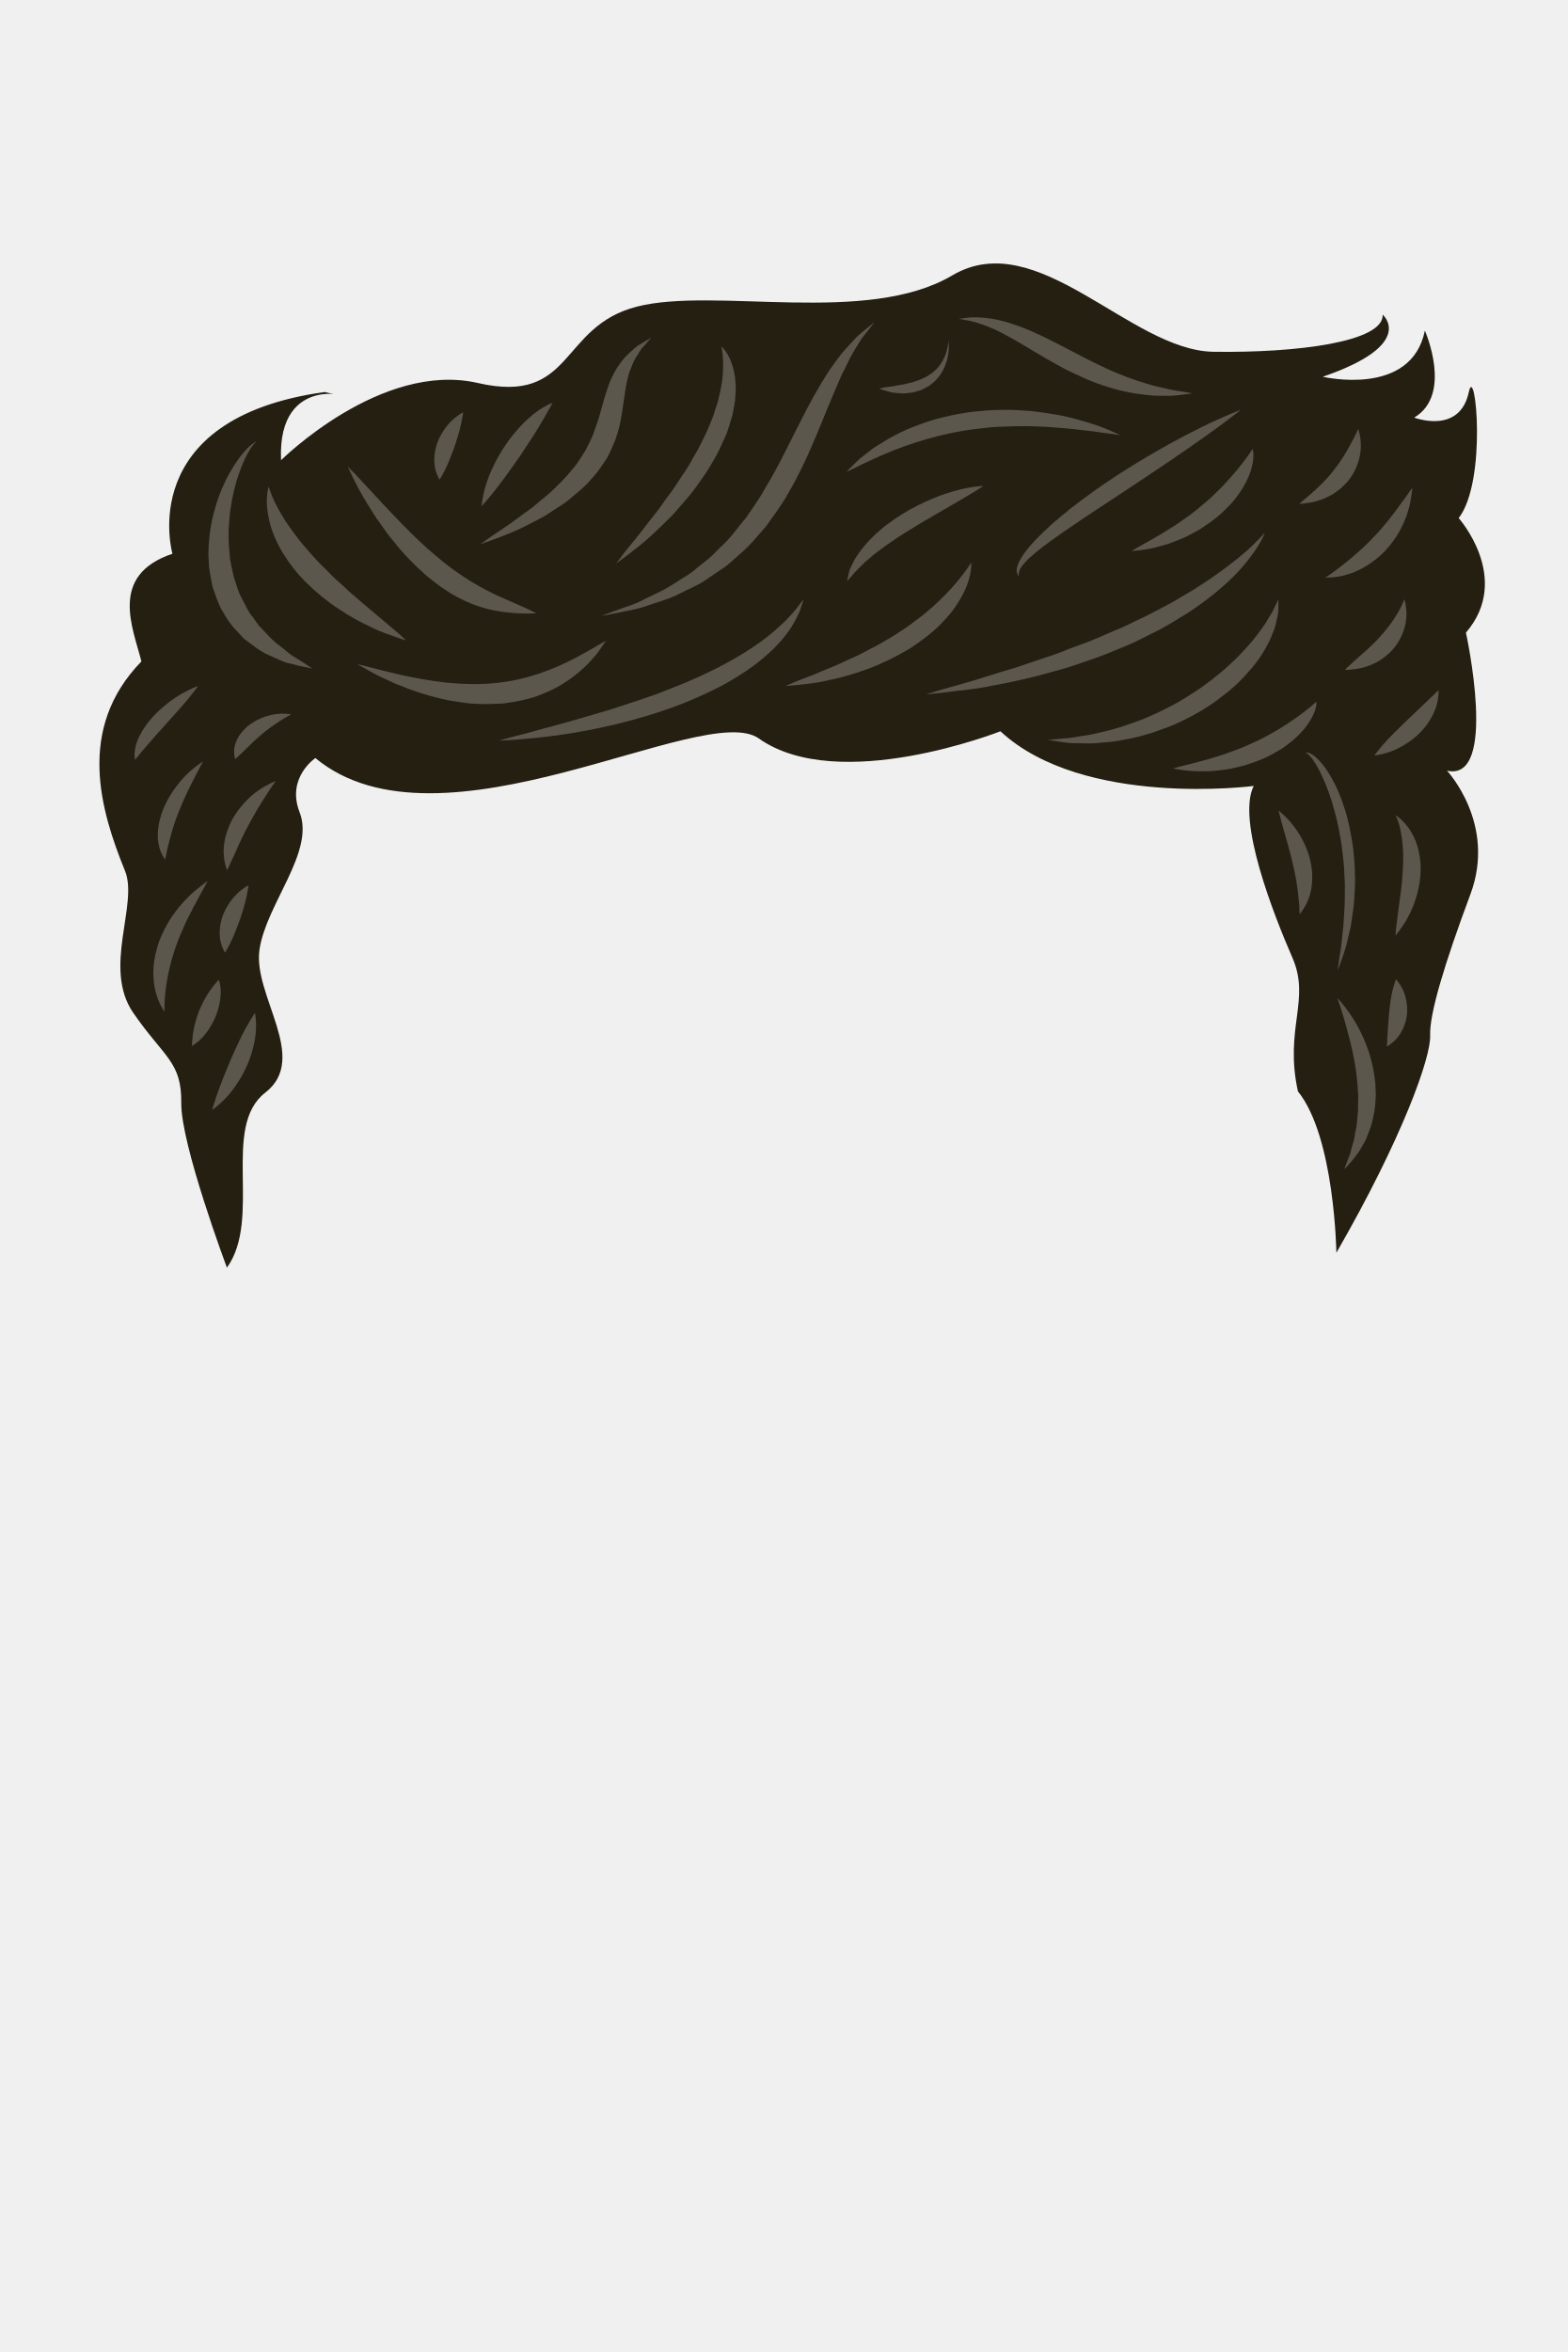
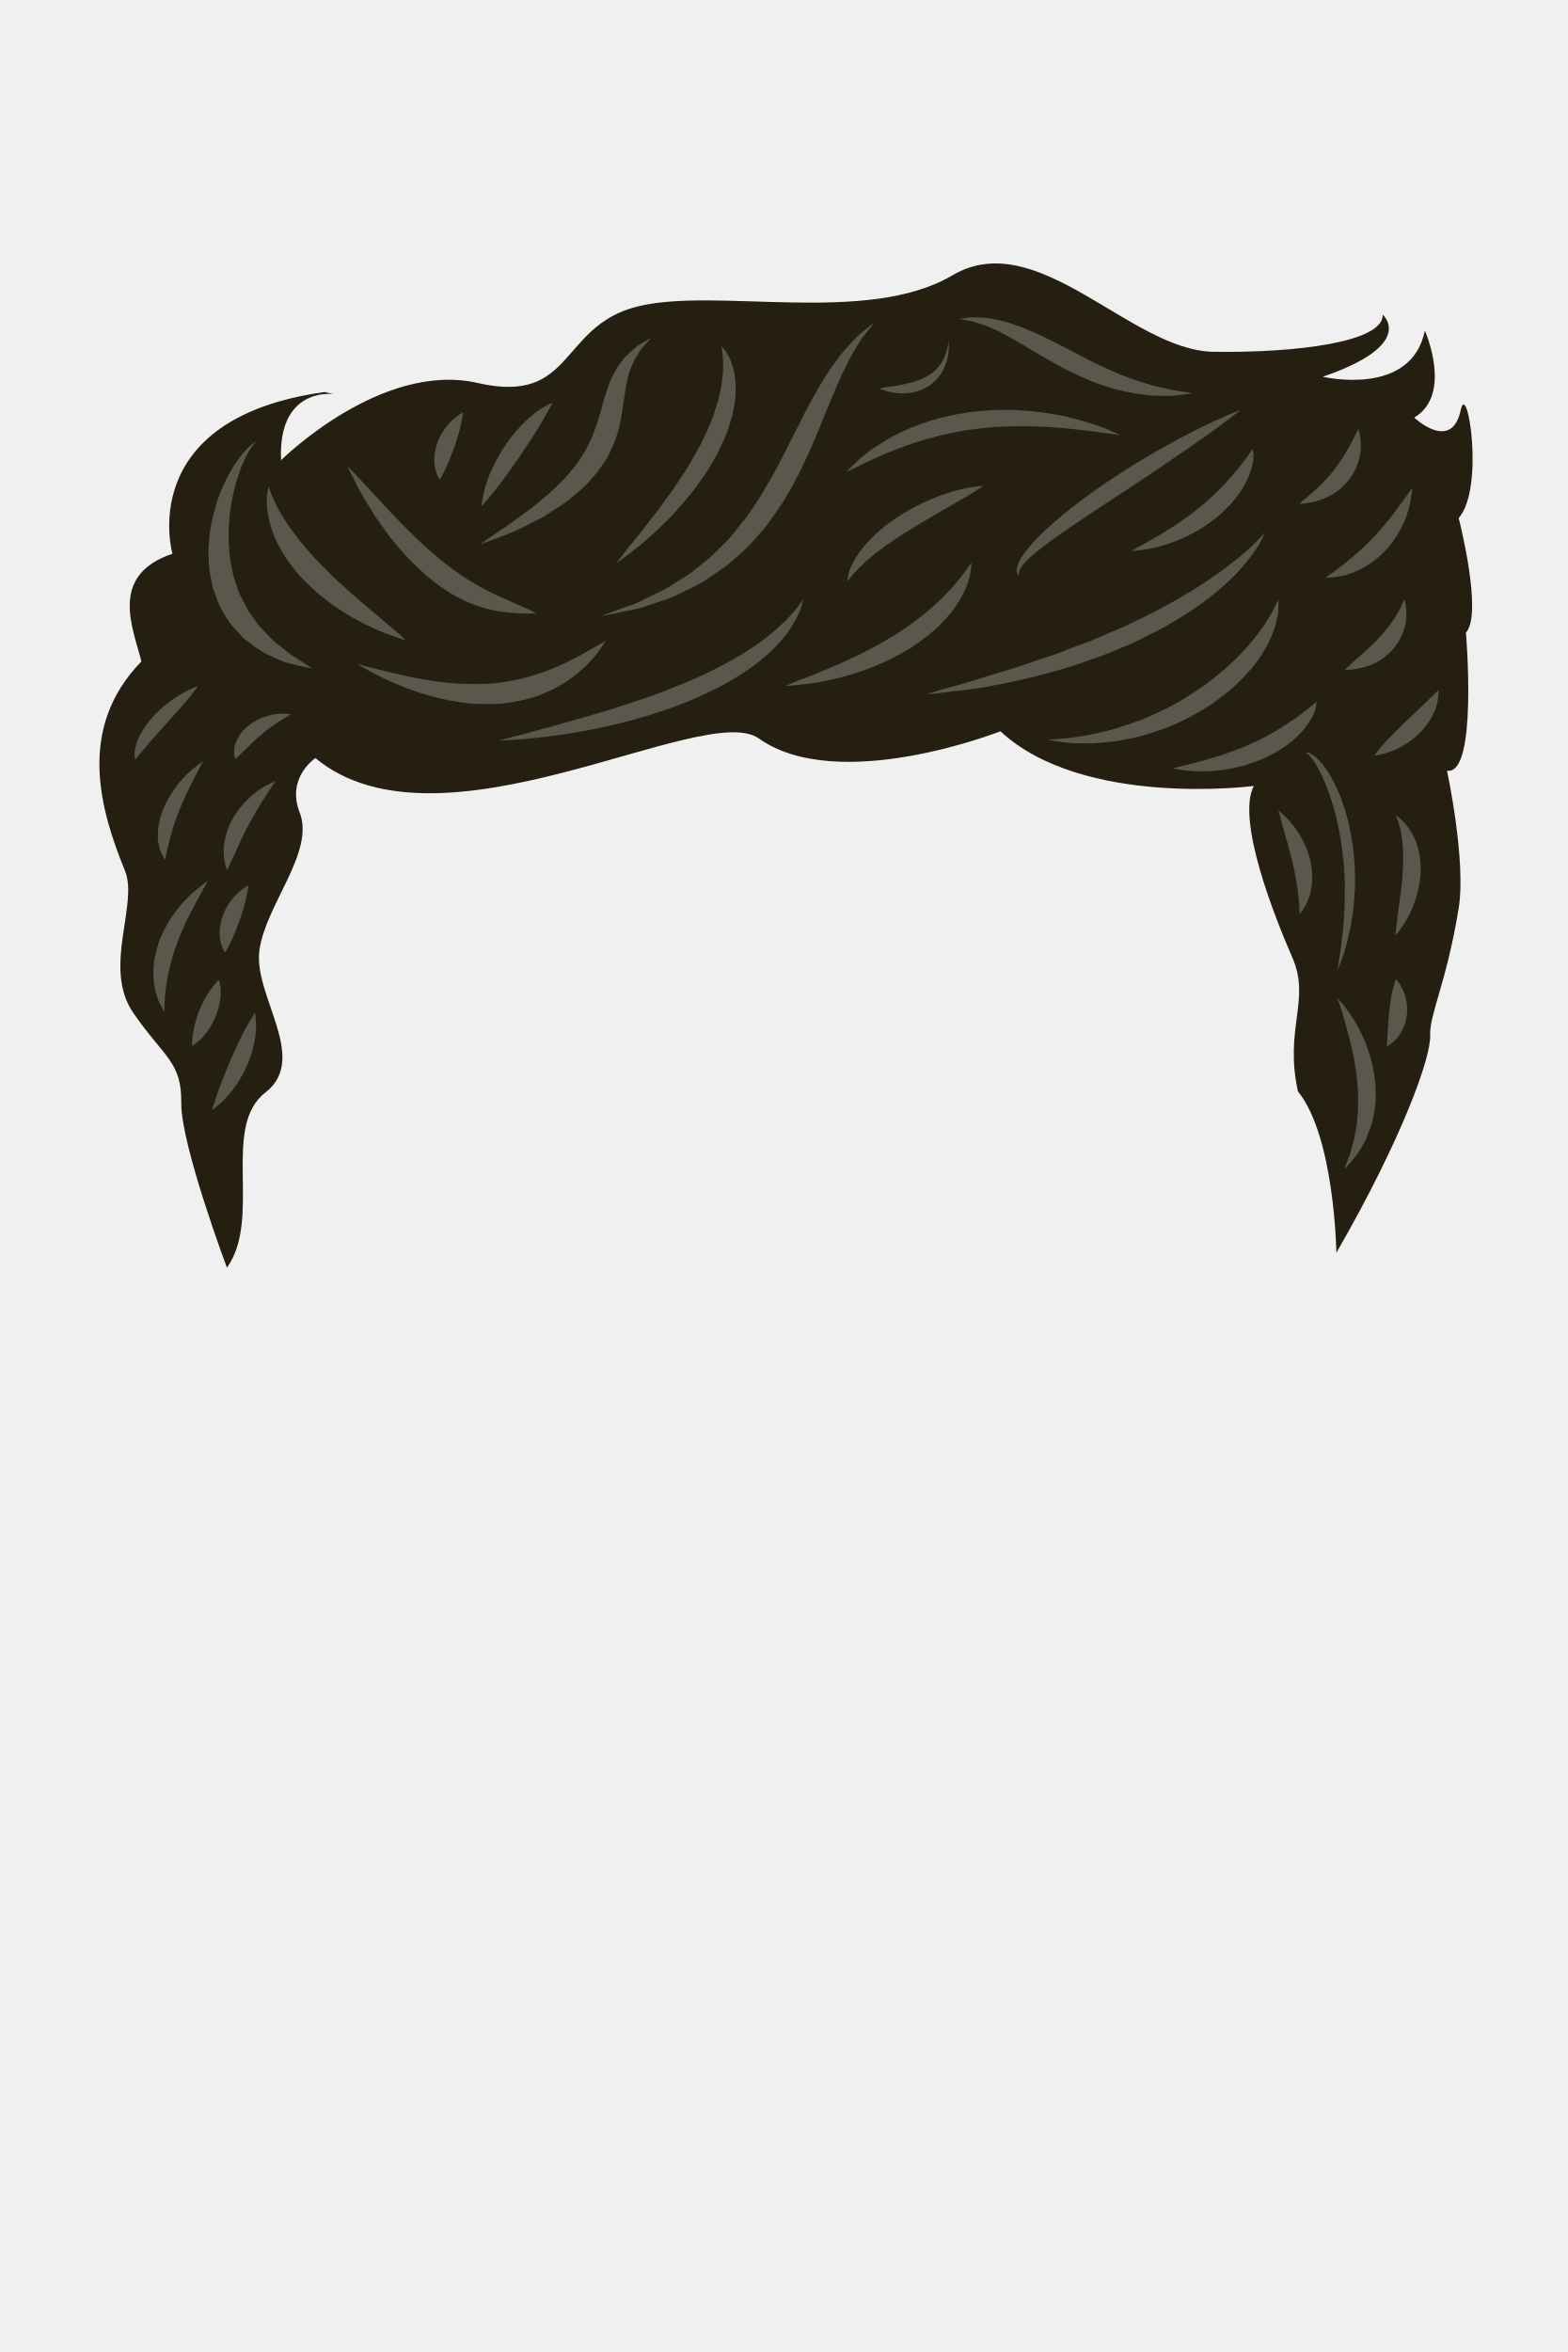
<svg xmlns="http://www.w3.org/2000/svg" id="Layer_1" version="1.1" viewBox="0 0 400 600">
  <defs>
    <style>
      .st0 {
        fill: #fff;
      }

      .st1 {
        opacity: .25;
      }

      .st2 {
        fill: #251f12;
      }
    </style>
  </defs>
  <g id="hair_2">
-     <path id="hair" class="st2" d="M340.97,319.6c16.99-29.49,24.17-50,23.94-55.43-.22-5.42,3.58-18.1,10.28-36.07,6.7-17.98-5.98-31.49-5.98-31.49,13.21,2.96,4.83-35.22,4.83-35.22,11.87-13.83-1.85-29.22-1.85-29.22,7.35-9.54,4.24-39.96,2.59-32.17-2.33,11-13.94,6.53-13.94,6.53,9.94-5.9,2.72-22.18,2.72-22.18-3.49,17.11-26.05,11.76-26.05,11.76,24.1-8.28,15.29-15.84,15.29-15.84.29,6.97-21.91,9.78-43.17,9.47-21.26-.31-44.88-32.36-66.67-19.48-21.78,12.88-60.44,2.87-80.42,7.95-19.98,5.09-15.97,25.15-40.64,19.49-24.67-5.66-50.19,19.7-50.19,19.7-1.04-23.36,21.05-14.81,11.15-17.4-48.78,6.78-38.86,41.26-38.86,41.26-16.4,5.52-9.99,19.09-7.92,27.47-16.7,17.18-10.44,38.05-4.18,53.44,3.47,8.53-5.8,24.77,2.11,36.22,7.91,11.46,12.37,12.43,12.24,23s11.65,42,11.65,42c9.05-12.6-1.54-35.89,9.79-44.66,11.33-8.77-3.14-24.74-1.49-36.4,1.65-11.66,14.21-24.97,10.25-35.11-3.46-8.84,4.02-13.84,4.02-13.84,31.89,26.44,99.12-14.91,113.14-5,20.41,14.43,61.65-1.83,61.65-1.83,21.16,19.63,64.63,13.95,64.63,13.95-4.43,8.76,5.19,33.08,9.88,43.83,4.69,10.75-2.12,18.01,1.4,34.08,9.4,11.59,9.81,41.18,9.81,41.18Z" />
+     <path id="hair" class="st2" d="M340.97,319.6c16.99-29.49,24.17-50,23.94-55.43-.22-5.42,4.22-13.58,7.28-32.52,1.95-12.1-2.98-35.04-2.98-35.04,7.93,1.3,4.83-35.22,4.83-35.22,4.43-4.88-1.85-29.22-1.85-29.22,6.68-7.68,2.19-35.41.54-27.62-2.33,11-11.89,1.98-11.89,1.98,9.94-5.9,2.72-22.18,2.72-22.18-3.49,17.11-26.05,11.76-26.05,11.76,24.1-8.28,15.29-15.84,15.29-15.84.29,6.97-21.91,9.78-43.17,9.47-21.26-.31-44.88-32.36-66.67-19.48-21.78,12.88-60.44,2.87-80.42,7.95-19.98,5.09-15.97,25.15-40.64,19.49-24.67-5.66-50.19,19.7-50.19,19.7-1.04-23.36,21.05-14.81,11.15-17.4-48.78,6.78-38.86,41.26-38.86,41.26-16.4,5.52-9.99,19.09-7.92,27.47-16.7,17.18-10.44,38.05-4.18,53.44,3.47,8.53-5.8,24.77,2.11,36.22,7.91,11.46,12.37,12.43,12.24,23s11.65,42,11.65,42c9.05-12.6-1.54-35.89,9.79-44.66,11.33-8.77-3.14-24.74-1.49-36.4,1.65-11.66,14.21-24.97,10.25-35.11-3.46-8.84,4.02-13.84,4.02-13.84,31.89,26.44,99.12-14.91,113.14-5,20.41,14.43,61.65-1.83,61.65-1.83,21.16,19.63,64.63,13.95,64.63,13.95-4.43,8.76,5.19,33.08,9.88,43.83,4.69,10.75-2.12,18.01,1.4,34.08,9.4,11.59,9.81,41.18,9.81,41.18Z" />
    <g id="details" class="st1">
      <path class="st0" d="M223.11,82.21s-.96,1.31-2.77,3.53c-.92,1.11-1.64,2.57-2.65,4.15-.98,1.59-1.74,3.55-2.85,5.55-1.84,4.16-3.85,9.01-6,14.31-2.18,5.27-4.67,10.92-7.93,16.44-1.53,2.77-3.6,5.41-5.44,8.06-2.22,2.52-4.23,5.07-6.85,7.23-1.28,1.09-2.38,2.24-3.74,3.21-1.39.94-2.75,1.86-4.08,2.75-2.5,1.89-5.66,3.03-8.15,4.37-2.61,1.24-5.38,1.94-7.63,2.74-2.23.85-4.45,1.12-6.15,1.53-3.47.71-5.43,1.05-5.43,1.05,0,0,1.82-.72,4.99-1.85,1.56-.6,3.59-1.1,5.55-2.19,1.97-1.05,4.38-2,6.66-3.36,1.11-.7,2.27-1.44,3.47-2.2,1.24-.72,2.45-1.51,3.52-2.47,1.12-.9,2.28-1.83,3.46-2.78,1.11-.99,2.12-2.08,3.21-3.14,2.32-2.05,3.9-4.61,5.99-6.95,1.68-2.54,3.57-5.04,4.99-7.74,3.24-5.24,5.79-10.77,8.45-15.92,2.56-5.17,5.24-10.01,7.86-14.04,1.45-1.99,2.66-3.82,4.09-5.36,1.45-1.52,2.54-2.91,3.69-3.88,2.33-1.95,3.73-3.03,3.73-3.03Z" />
      <path class="st0" d="M166.19,86.11s-.75.85-2.05,2.35c-.78.7-1.14,1.73-1.89,2.74-.66,1.03-1.11,2.35-1.65,3.69-.42,1.4-.78,2.92-1.04,4.58-.25,1.69-.5,3.47-.77,5.32-.32,1.86-.6,3.87-1.28,5.85-.57,2.01-1.53,4.01-2.5,6.01-1.29,1.9-2.48,3.85-4.14,5.55-1.42,1.82-3.38,3.29-5.12,4.78-1.67,1.54-3.8,2.65-5.56,3.87-1.74,1.25-3.76,2.08-5.45,2.99-3.38,1.84-6.59,2.92-8.74,3.76-2.19.78-3.44,1.23-3.44,1.23,0,0,1-.71,2.74-1.95,1.73-1.23,4.39-2.82,7.18-4.98,1.38-1.09,3.09-2.11,4.53-3.42,1.44-1.3,3.21-2.52,4.61-4,1.48-1.44,2.99-2.92,4.23-4.54,1.45-1.54,2.4-3.29,3.5-4.97.9-1.75,1.84-3.5,2.42-5.33.65-1.81,1.24-3.63,1.71-5.46.47-1.81,1.01-3.62,1.61-5.32.55-1.72,1.36-3.33,2.2-4.78.94-1.43,1.85-2.71,2.96-3.73,1.15-1,2-1.95,2.99-2.46,1.89-1.13,2.96-1.77,2.96-1.77Z" />
      <path class="st0" d="M88.68,118.97s.73.74,2,2.02c1.23,1.32,2.98,3.22,5.09,5.49,2.06,2.26,4.51,4.84,7.12,7.52,2.63,2.67,5.45,5.41,8.39,7.84,5.81,5.04,12.09,8.61,17.11,10.76,2.53,1.11,4.64,2.04,6.12,2.69,1.48.73,2.33,1.15,2.33,1.15,0,0-3.56.34-8.94-.4-2.69-.39-5.84-1.19-9.12-2.68-1.61-.82-3.32-1.59-4.93-2.74-1.65-1.04-3.24-2.31-4.83-3.57-3.09-2.72-6.05-5.71-8.55-8.9-1.32-1.49-2.42-3.18-3.52-4.7-1.11-1.49-2.06-3.06-2.94-4.49-1.8-2.82-3.07-5.35-3.96-7.14-.87-1.82-1.37-2.85-1.37-2.85Z" />
      <path class="st0" d="M41.98,258.11s-1.54-2.01-2.35-5.4c-.37-1.68-.62-3.69-.44-5.82.07-2.15.67-4.4,1.36-6.63.87-2.2,1.92-4.34,3.2-6.27,1.33-1.9,2.69-3.62,4.11-4.97,1.27-1.42,2.74-2.4,3.6-3.15.92-.73,1.49-1.11,1.49-1.11,0,0-.24.55-.74,1.46-.52.9-1.25,2.17-2.03,3.71-.86,1.51-1.72,3.3-2.69,5.18-.85,1.91-1.77,3.93-2.49,5.99-1.48,4.1-2.38,8.3-2.74,11.53-.41,3.23-.27,5.48-.27,5.48Z" />
      <path class="st0" d="M51.77,194.29s-.93,1.67-2.11,4.04c-1.22,2.36-2.75,5.4-3.92,8.42-1.25,3.02-2.12,6.05-2.68,8.42-.29,1.19-.57,2.22-.67,2.92-.15.72-.3,1.17-.3,1.17,0,0-.24-.31-.55-.91-.28-.61-.8-1.47-.99-2.65-.31-1.15-.36-2.6-.2-4.18.14-1.59.61-3.32,1.28-5.04,1.37-3.45,3.78-6.72,6-8.89,2.22-2.19,4.11-3.3,4.11-3.3Z" />
      <path class="st0" d="M184.03,88.33s.66.57,1.48,1.85c.79,1.28,1.63,3.32,2.02,6.02.15,1.36.3,2.86.12,4.51,0,1.63-.43,3.4-.78,5.24-.63,1.82-.98,3.75-1.92,5.65-.85,1.91-1.69,3.86-2.83,5.75-1.07,1.91-2.26,3.77-3.58,5.55-1.22,1.82-2.6,3.54-4.02,5.14-1.4,1.61-2.7,3.21-4.15,4.57-1.4,1.4-2.78,2.69-4.04,3.87-2.51,2.37-4.94,4.09-6.52,5.35-1.63,1.23-2.58,1.9-2.58,1.9,0,0,.67-.89,1.84-2.43,1.15-1.55,2.99-3.62,4.96-6.19.98-1.29,2.03-2.68,3.2-4.11,1.19-1.42,2.15-3.04,3.37-4.61,1.24-1.57,2.26-3.26,3.38-4.94,1.19-1.67,2.21-3.4,3.14-5.15,1.1-1.72,1.91-3.47,2.74-5.19.88-1.72,1.45-3.42,2.17-5.07.42-1.63,1.16-3.26,1.41-4.76.39-1.52.62-2.94.83-4.27.67-5.28-.23-8.69-.23-8.69Z" />
      <path class="st0" d="M322.7,135.92s-.38,1.19-1.57,3.16c-1.23,1.94-3.16,4.69-6.13,7.71-2.96,3.01-6.94,6.26-11.66,9.39-2.41,1.51-4.92,3.09-7.62,4.52-2.79,1.33-5.48,2.88-8.46,4.08-2.97,1.2-5.86,2.51-8.92,3.49-3.02,1.04-5.96,2.11-8.96,2.87-5.89,1.72-11.55,2.96-16.47,3.82-4.84,1.04-9.11,1.24-11.97,1.69-2.9.34-4.57.47-4.57.47,0,0,1.54-.51,4.26-1.3,2.7-.81,6.64-1.78,11.17-3.27,2.28-.72,4.74-1.49,7.37-2.24,2.56-.87,5.25-1.78,8.04-2.73,2.85-.84,5.52-2.11,8.42-3.1,2.92-.99,5.63-2.3,8.45-3.48,2.89-1.1,5.47-2.54,8.19-3.77,2.59-1.35,5.18-2.65,7.58-4.01,2.31-1.43,4.71-2.69,6.72-4.1,2.11-1.34,3.97-2.7,5.72-3.94,1.64-1.31,3.27-2.46,4.54-3.58,1.33-1.09,2.39-2.1,3.25-2.94,1.71-1.69,2.59-2.73,2.59-2.73Z" />
      <path class="st0" d="M154.59,163.46s-.53.78-1.46,2.16c-.48.67-1.04,1.5-1.85,2.33-.8.83-1.61,1.9-2.74,2.78-2.12,1.93-4.88,3.94-8.32,5.53-1.75.74-3.54,1.57-5.6,2.03-2,.56-4.16.89-6.34,1.18-2.25.11-4.5.23-6.81.06-2.26-.01-4.6-.52-6.8-.84-4.45-.89-8.62-2.19-12.12-3.63-1.76-.63-3.34-1.44-4.74-2.08-1.4-.62-2.6-1.29-3.59-1.83-1.95-1.11-3.07-1.74-3.07-1.74,0,0,1.16.29,3.19.8,2.01.56,4.88,1.25,8.25,2.02,3.38.76,7.25,1.44,11.3,1.92,4.02.36,8.23.53,12.21.13,8.02-.71,15.09-3.53,20.13-6.15,1.31-.6,2.36-1.31,3.41-1.84,1.02-.54,1.9-1.08,2.62-1.51,1.48-.83,2.32-1.31,2.32-1.31Z" />
      <path class="st0" d="M285.84,110.99s-1.19-.16-3.27-.44c-2.09-.32-4.96-.69-8.44-1.06-1.73-.21-3.61-.34-5.58-.49-1.96-.2-4.06-.16-6.18-.28-2.14-.01-4.33.01-6.54.12-2.22.03-4.45.31-6.65.57-8.88,1.02-17.2,3.77-23.22,6.32-1.54.6-2.83,1.29-4.08,1.82-1.24.54-2.26,1.07-3.12,1.5-1.76.84-2.77,1.32-2.77,1.32,0,0,.67-.72,1.93-1.96.64-.61,1.39-1.39,2.43-2.15,1.03-.77,2.09-1.74,3.51-2.58,2.72-1.78,6.18-3.72,10.37-5.24,2.08-.77,4.3-1.51,6.65-2.05,2.35-.57,4.78-1.02,7.26-1.34,2.48-.24,4.99-.49,7.45-.48,2.47-.1,4.88.13,7.19.27,4.61.48,8.82,1.21,12.23,2.2,3.43.9,6.21,1.92,7.99,2.69,1.81.8,2.84,1.25,2.84,1.25Z" />
      <path class="st0" d="M74.27,182.25s-1.28.66-2.78,1.64c-1.54.96-3.29,2.22-4.89,3.58-.82.67-1.55,1.4-2.31,2.09-.7.71-1.41,1.38-2.02,1.99-.66.62-1.2,1.14-1.59,1.5-.4.37-.7.58-.7.58,0,0-.39-1.1-.18-2.75.09-.83.42-1.77.95-2.74.54-.97,1.39-1.92,2.35-2.82,1.09-.82,2.23-1.61,3.55-2.12,1.26-.55,2.59-.87,3.74-1.03,2.34-.3,3.88.08,3.88.08Z" />
      <path class="st0" d="M63.44,225.86s-.22,1.19-.53,2.86c-.35,1.66-.98,3.77-1.68,5.85-.74,2.07-1.56,4.13-2.33,5.72-.35.79-.82,1.47-1.02,1.95-.26.48-.47.76-.47.76,0,0-.75-1.11-1.14-2.87-.39-1.75-.27-4.12.51-6.37.8-2.26,2.25-4.37,3.72-5.78.71-.72,1.52-1.24,2.01-1.61.56-.38.94-.51.94-.51Z" />
      <path class="st0" d="M70.32,199.28s-1.06,1.44-2.38,3.54c-1.37,2.08-3.03,4.81-4.49,7.58-1.52,2.76-2.77,5.61-3.74,7.82-.51,1.1-.98,2.03-1.24,2.7-.31.66-.55,1.05-.55,1.05,0,0-.68-1.57-.82-4-.11-1.22.04-2.64.35-4.14.33-1.51.95-3.08,1.72-4.61,1.64-3.04,4.21-5.79,6.64-7.5,2.43-1.72,4.51-2.44,4.51-2.44Z" />
      <path class="st0" d="M65.05,258.4s.38,1.69.27,4.2c-.13,2.5-.83,5.8-2.18,8.97-1.36,3.17-3.37,6.21-5.31,8.3-1.94,2.1-3.68,3.27-3.68,3.27,0,0,.08-.43.31-1.15.29-.69.52-1.73.96-2.9.83-2.37,2.04-5.44,3.33-8.5,1.33-3.05,2.74-6.1,4-8.39,1.28-2.28,2.3-3.81,2.3-3.81Z" />
      <path class="st0" d="M50.56,174.99s-.96,1.33-2.44,3.16c-1.49,1.82-3.57,4.1-5.59,6.35-2.05,2.24-4.01,4.47-5.51,6.24-.69.89-1.45,1.63-1.81,2.19-.43.55-.75.88-.75.88,0,0-.36-1.36.17-3.51.52-2.13,2.09-4.92,4.32-7.39,2.25-2.46,5.06-4.59,7.41-5.94,2.37-1.35,4.19-1.97,4.19-1.97Z" />
      <path class="st0" d="M55.79,249.94s.18.27.28.8c.06.52.26,1.26.25,2.11.04,1.72-.35,3.95-1.17,6.11-.84,2.15-2.13,4.22-3.48,5.67-1.35,1.46-2.72,2.21-2.72,2.21,0,0,.08-1.2.24-2.86.22-1.66.74-3.81,1.54-5.91.83-2.1,1.95-4.14,3.03-5.64,1.12-1.5,2.03-2.49,2.03-2.49Z" />
      <path class="st0" d="M338.22,147.32s1.76-1.11,4.09-2.97c1.18-.91,2.52-1.99,3.9-3.21,1.38-1.22,2.81-2.54,4.14-3.99,2.74-2.79,5.16-5.96,6.94-8.45.92-1.22,1.69-2.27,2.18-3.05.53-.75.89-1.15.89-1.15,0,0-.03.61-.19,1.64-.19,1-.32,2.55-.88,4.14-.45,1.68-1.24,3.46-2.21,5.26-.99,1.79-2.28,3.49-3.71,5.04-2.93,3.03-6.61,5.15-9.71,6.01-3.1.9-5.44.73-5.44.73Z" />
      <path class="st0" d="M346.55,109.42s.71,1.85.67,4.47c0,2.61-.98,5.89-3.04,8.53-.49.67-1.14,1.24-1.71,1.83-.55.62-1.34,1.02-1.97,1.52-.63.5-1.43.8-2.1,1.15-.66.37-1.41.58-2.07.79-1.29.47-2.58.56-3.41.7-.85.11-1.36.12-1.36.12,0,0,.29-.32.85-.78.59-.43,1.34-1.11,2.22-1.9,1.79-1.54,3.98-3.63,5.75-5.98,1.84-2.31,3.36-4.86,4.41-6.91,1.12-2.02,1.76-3.53,1.76-3.53Z" />
      <path class="st0" d="M358.29,152.92s.23.48.37,1.34c.11.83.3,2.07.15,3.41-.17,2.75-1.51,5.93-3.69,8.3-1.13,1.14-2.38,2.14-3.71,2.88-1.34.71-2.67,1.25-3.91,1.52-2.46.59-4.31.51-4.31.51,0,0,.26-.32.76-.79.5-.45,1.2-1.09,2.05-1.87.86-.73,1.8-1.62,2.84-2.5.97-.96,2.05-1.9,3-2.98,1.94-2.08,3.67-4.37,4.76-6.33,1.19-1.91,1.68-3.51,1.68-3.51Z" />
      <path class="st0" d="M356.09,207.98s.58.31,1.35,1.02c.74.71,1.79,1.79,2.61,3.22,1.77,2.84,2.7,7.01,2.38,11.08-.32,4.08-1.71,8.03-3.27,10.83-.7,1.42-1.65,2.51-2.13,3.31-.56.78-.94,1.21-.94,1.21,0,0-.01-.52.08-1.39.1-.86.25-2.1.43-3.58.2-1.45.42-3.14.67-4.95.24-1.79.51-3.7.58-5.6.32-3.79.22-7.56-.33-10.39-.41-2.86-1.43-4.75-1.43-4.75Z" />
      <path class="st0" d="M350.68,192.72s.92-1.26,2.37-2.94c1.47-1.67,3.53-3.69,5.59-5.68,2.08-1.98,4.16-3.96,5.71-5.44.74-.79,1.53-1.36,1.92-1.87.46-.47.79-.72.79-.72,0,0,.11,1.8-.59,4.14-.71,2.32-2.35,4.98-4.54,7.09-2.21,2.09-4.93,3.64-7.19,4.46-2.29.81-4.06.96-4.06.96Z" />
      <path class="st0" d="M356.17,249.81s.96,1,1.76,2.63c.77,1.63,1.27,3.9,1.08,6.2-.22,2.29-1.2,4.56-2.47,6.08-1.29,1.52-2.65,2.26-2.65,2.26,0,0-.03-.32.01-.82.11-.48.02-1.21.12-2,.09-1.61.23-3.66.41-5.74.21-2.07.49-4.18.89-5.81.42-1.63.86-2.79.86-2.79Z" />
      <path class="st0" d="M341.23,254.59s2.32,2.35,4.66,6.31c1.15,1.98,2.32,4.36,3.2,6.99.95,2.62,1.52,5.49,1.83,8.38.02,1.45.2,2.9.05,4.33-.06,1.43-.22,2.84-.55,4.19-.26,1.35-.58,2.65-1.11,3.85-.47,1.2-.85,2.35-1.51,3.34-1.07,2.04-2.34,3.6-3.3,4.66-.92,1.07-1.49,1.64-1.49,1.64,0,0,.22-.71.68-1.9.23-.59.52-1.3.84-2.12.2-.85.42-1.79.74-2.8.36-1,.42-2.13.68-3.29.28-1.16.32-2.4.45-3.68.2-1.27.08-2.6.14-3.94.1-1.34-.14-2.71-.19-4.07-.4-5.46-1.82-10.91-2.96-15.01-1.13-4.11-2.16-6.88-2.16-6.88Z" />
      <path class="st0" d="M326.2,206.77s1.74,1.28,3.58,3.56c1.82,2.28,3.69,5.57,4.52,9.07.85,3.49.6,7.13-.35,9.71-.44,1.3-1.09,2.32-1.54,3.02-.46.7-.78,1.08-.78,1.08,0,0-.07-.46-.1-1.21.07-.75-.12-1.83-.21-3.07-.24-2.5-.74-5.73-1.54-8.95-.73-3.23-1.76-6.46-2.44-8.96-.68-2.55-1.13-4.24-1.13-4.24Z" />
      <path class="st0" d="M241.98,86.87s.11.55.11,1.59c0,.52-.04,1.15-.14,1.87-.12.7-.28,1.51-.56,2.29-.27.78-.62,1.62-1.07,2.32-.23.35-.45.74-.7,1.08-.27.3-.54.61-.81.92-.56.61-1.18,1.05-1.81,1.54-.65.33-1.3.74-1.97,1.02-.67.2-1.34.4-2.01.6-.66.12-1.32.15-1.95.22-.63.11-1.24,0-1.82-.03-.58-.03-1.12-.1-1.62-.16-1.99-.45-3.29-.99-3.29-.99,0,0,1.34-.37,3.3-.56.49-.11,1.02-.22,1.58-.3.56-.11,1.15-.15,1.74-.32.6-.14,1.22-.33,1.85-.43.62-.21,1.24-.43,1.87-.65.62-.23,1.21-.57,1.82-.84.55-.43,1.16-.68,1.66-1.16.51-.45,1.01-.89,1.42-1.45.23-.24.41-.54.59-.83.18-.28.38-.54.51-.86.31-.59.53-1.2.74-1.77.16-.59.31-1.12.39-1.59.17-.93.19-1.51.19-1.51Z" />
      <path class="st0" d="M316.58,104.56s-3.64,2.92-9.25,6.89c-5.6,4-13.16,9.06-20.7,14.05-7.55,4.97-15.11,9.88-20.4,13.88-2.63,2.01-4.68,3.82-5.62,5.25-1.01,1.45-.58,2.36-.64,2.36,0,0-.12-.18-.35-.51-.2-.34-.35-1.05-.05-1.96.51-1.85,2.29-4.32,4.7-6.84,4.84-5.11,12.27-10.81,19.97-15.91,7.72-5.07,15.75-9.55,21.91-12.58,6.15-3.06,10.43-4.64,10.43-4.64Z" />
      <path class="st0" d="M304.24,100.34s-1.05.17-2.88.38c-.93.07-2,.31-3.33.25-1.31-.02-2.87.03-4.51-.11-3.24-.3-7.06-.92-10.79-2.14-3.84-1.11-7.46-2.84-10.98-4.57-3.42-1.84-6.66-3.72-9.6-5.52-2.96-1.77-5.69-3.31-8.18-4.52-2.51-1.12-4.78-1.88-6.5-2.26-1.78-.33-2.79-.52-2.79-.52,0,0,1.01-.16,2.93-.36,1.9-.1,4.72.07,7.88.84,3.12.79,6.53,2.09,9.86,3.67,3.34,1.55,6.64,3.39,9.98,5.07,1.64.86,3.27,1.73,4.93,2.49,1.66.76,3.24,1.57,4.88,2.19,3.2,1.38,6.37,2.34,9.18,3.16,1.42.33,2.73.63,3.89.9,1.16.31,2.32.39,3.21.56,1.81.29,2.84.49,2.84.49Z" />
      <path class="st0" d="M250.92,123.98s-2.46,1.62-6.01,3.67c-1.75,1.02-3.8,2.2-5.99,3.47-2.14,1.29-4.46,2.53-6.64,3.97-2.26,1.3-4.36,2.79-6.35,4.15-.96.72-1.89,1.42-2.78,2.08-.82.71-1.6,1.39-2.38,2.02-1.34,1.34-2.64,2.52-3.33,3.45-.83.94-1.3,1.48-1.3,1.48,0,0,.08-.58.34-1.68.16-.54.24-1.25.66-1.98.37-.75.76-1.64,1.34-2.56,1.18-1.82,2.85-3.88,4.93-5.78,1.07-.88,2.11-1.96,3.32-2.75,1.18-.85,2.39-1.72,3.63-2.47,4.99-3.05,10.21-5.07,14.1-6.04,3.9-1.03,6.46-1.03,6.46-1.03Z" />
      <path class="st0" d="M65.44,112.47c.12.02-1.13,1.04-2.14,3.04-.6.91-1.06,2.17-1.69,3.53-.5,1.4-1.09,2.97-1.53,4.67-.48,1.71-.86,3.54-1.16,5.46-.36,1.92-.42,3.91-.58,5.94-.04,2.02,0,4.07.24,6.09.05,2.09.69,3.97,1.05,5.95.68,1.82,1.08,3.83,2.05,5.46.91,1.66,1.62,3.43,2.81,4.8.52.74,1.04,1.47,1.54,2.18.61.63,1.2,1.25,1.78,1.85,1.14,1.23,2.24,2.39,3.48,3.24,1.2.89,2.2,1.85,3.23,2.55,1.07.66,2,1.23,2.76,1.71,1.52,1.02,2.38,1.6,2.38,1.6,0,0-1.11-.23-3.06-.63-.96-.24-2.14-.53-3.48-.86-1.3-.41-2.63-1.07-4.12-1.75-1.56-.61-3.03-1.54-4.46-2.67-.74-.54-1.5-1.1-2.28-1.68-.65-.7-1.31-1.42-1.98-2.15-1.42-1.41-2.54-3.14-3.56-5-1.12-1.79-1.67-3.97-2.47-6-.37-2.24-.98-4.39-.98-6.72-.24-2.26.03-4.62.24-6.88.31-2.28.74-4.51,1.4-6.63.57-2.12,1.35-4.12,2.2-5.96.77-1.83,1.78-3.49,2.65-4.93.97-1.43,1.79-2.65,2.74-3.61.82-1.01,1.57-1.58,2.12-1.97.52-.4.8-.62.8-.62Z" />
      <path class="st0" d="M68.55,124.11s.87,3.25,3.4,7.37c1.2,2.09,2.91,4.36,4.75,6.75,1.99,2.31,4.05,4.82,6.5,7.08,1.13,1.19,2.3,2.37,3.57,3.44,1.25,1.08,2.34,2.26,3.61,3.25,2.36,2.11,4.7,3.99,6.66,5.67,1.99,1.68,3.64,3.07,4.8,4.05,1.12,1.04,1.75,1.64,1.75,1.64,0,0-.95-.27-2.56-.83-1.57-.59-3.95-1.32-6.44-2.59-2.55-1.2-5.44-2.71-8.22-4.64-2.86-1.85-5.61-4.11-8.1-6.56-4.99-4.9-8.46-10.91-9.56-15.94-.61-2.49-.72-4.68-.58-6.24.12-1.56.42-2.46.42-2.46Z" />
      <path class="st0" d="M333.05,191.92s.16.02.46.07c.31,0,.73.13,1.28.51.6.29,1.14.89,1.85,1.55.63.75,1.39,1.57,2.06,2.69.74,1.04,1.4,2.34,2.11,3.72.62,1.46,1.37,2.94,1.88,4.69,1.23,3.35,2.01,7.31,2.58,11.31.18,2.03.43,4.05.43,6.08.11,2.02.03,4-.11,5.9-.05,1.92-.31,3.72-.58,5.42-.12.85-.25,1.67-.36,2.47-.18.77-.35,1.51-.52,2.23-.6,2.88-1.37,5.1-1.94,6.62-.56,1.51-.88,2.37-.88,2.37,0,0,.13-.97.36-2.68.13-.83.29-1.84.47-3,.17-1.16.25-2.5.43-3.91.19-1.41.31-2.96.38-4.6.11-1.63.2-3.34.18-5.11,0-.88.01-1.78.02-2.69-.06-.9-.11-1.82-.14-2.74-.02-1.85-.29-3.68-.48-5.53-.22-1.83-.5-3.66-.85-5.41-.39-1.74-.71-3.49-1.19-5.08-.87-3.24-1.92-6.14-2.99-8.44-.51-1.19-1.07-2.14-1.54-3.06-.53-.76-.97-1.62-1.4-2.03-.4-.51-.78-.91-1.07-1.05-.27-.19-.42-.3-.42-.3Z" />
      <path class="st0" d="M267.28,188.76s1.32-.12,3.64-.34c1.17-.05,2.57-.21,4.08-.49,1.53-.25,3.21-.44,5.03-.92,3.68-.74,7.73-2.04,11.85-3.65,2.03-.85,4.08-1.79,6.08-2.82,2.02-1.02,3.99-2.14,5.83-3.38,1.94-1.15,3.68-2.47,5.4-3.75,1.61-1.36,3.34-2.62,4.72-4.01,2.96-2.68,5.31-5.41,7.17-7.84.82-1.24,1.78-2.35,2.32-3.41.56-1.06,1.28-1.95,1.57-2.74.78-1.58,1.22-2.49,1.22-2.49,0,0,.03.95-.02,2.66.03.87-.28,1.87-.52,3.06-.19,1.2-.76,2.48-1.32,3.9-1.22,2.81-3.16,6.02-6.01,9.11-1.37,1.57-2.95,3.12-4.71,4.6-1.82,1.44-3.67,2.93-5.76,4.22-2.07,1.32-4.28,2.51-6.56,3.59-2.23,1.12-4.68,1.95-7,2.77-2.39.73-4.71,1.41-7.04,1.78-2.26.52-4.49.73-6.54.87-2.01.26-3.96.15-5.63.12-1.68.02-3.07-.14-4.21-.32-2.29-.34-3.59-.54-3.59-.54Z" />
      <path class="st0" d="M335.85,178.94s.16.52-.11,1.53c-.21.97-.76,2.29-1.74,3.8-.96,1.51-2.42,3.16-4.3,4.75-1,.75-1.96,1.6-3.17,2.28-1.19.69-2.39,1.41-3.71,2-1.3.62-2.7,1.1-4.09,1.57-1.34.54-2.85.75-4.21,1.1-1.35.37-2.78.43-4.07.6-1.28.2-2.54.18-3.68.18-2.27.08-4.16-.19-5.46-.37-1.3-.19-2.02-.34-2.02-.34,0,0,.72-.22,1.94-.54,1.22-.31,2.95-.68,4.92-1.25.99-.27,2.06-.52,3.14-.88,1.08-.36,2.25-.64,3.37-1.07,2.27-.82,4.68-1.64,6.87-2.74,2.32-.95,4.37-2.19,6.38-3.31,1.93-1.18,3.7-2.35,5.2-3.42,2.96-2.16,4.84-3.8,4.73-3.89Z" />
      <path class="st0" d="M127.36,188.93s1.41-.43,3.9-1.08c2.53-.58,6.03-1.65,10.23-2.73,4.19-1.17,9.04-2.53,14.16-4.08,5.04-1.67,10.49-3.31,15.56-5.42,10.36-3.95,19.66-9.08,25.41-13.86,1.46-1.18,2.65-2.35,3.79-3.37.97-1.08,1.91-2.02,2.56-2.84,1.23-1.66,2.03-2.62,2.03-2.62,0,0-.28,1.07-.93,2.96-.84,1.83-2.1,4.51-4.62,7.37-1.24,1.44-2.68,2.95-4.47,4.4-1.71,1.5-3.71,2.96-5.9,4.35-2.2,1.39-4.52,2.79-7.08,4-2.54,1.23-5.16,2.43-7.88,3.49-10.9,4.26-22.73,6.82-31.7,8.05-9.03,1.22-15.08,1.38-15.08,1.38Z" />
      <path class="st0" d="M247.81,143.52s.31,3.21-1.94,7.72c-1.12,2.23-2.75,4.79-5.15,7.23-2.26,2.53-5.37,4.83-8.61,7-3.43,2.02-7.06,3.83-10.72,5.19-3.68,1.33-7.22,2.35-10.38,2.94-3.07.76-5.82.92-7.66,1.15-1.87.19-2.94.25-2.94.25,0,0,.93-.39,2.56-1.09,1.61-.7,4.02-1.46,6.68-2.66,1.35-.56,2.8-1.16,4.34-1.8,1.48-.7,3.02-1.45,4.66-2.15,1.61-.74,3.1-1.68,4.77-2.45,1.61-.84,3.1-1.82,4.68-2.72,1.47-.98,3.02-1.92,4.38-2.94,1.31-1.06,2.8-1.99,3.95-3.07,2.52-2.04,4.54-4.15,6.28-5.99,3.36-3.73,5.09-6.6,5.09-6.6Z" />
      <path class="st0" d="M319.52,114.5s.3.46.29,1.5c.05.99-.14,2.41-.68,4.12-.53,1.71-1.51,3.68-2.91,5.71-.77.98-1.48,2.06-2.46,3.03-.96.98-1.94,1.98-3.06,2.9-1.1.94-2.32,1.77-3.53,2.59-1.15.87-2.55,1.47-3.77,2.16-1.21.72-2.57,1.14-3.77,1.65-1.19.53-2.41.84-3.51,1.14-2.17.67-4.06.91-5.36,1.07-1.3.16-2.03.2-2.03.2,0,0,.64-.4,1.73-1.03,1.1-.62,2.66-1.43,4.42-2.5.89-.52,1.85-1.04,2.8-1.67.94-.63,2-1.2,2.97-1.91,1.97-1.38,4.09-2.81,5.91-4.45,1.99-1.53,3.64-3.26,5.29-4.87,1.55-1.65,2.96-3.24,4.13-4.66,2.29-2.86,3.67-4.93,3.54-4.99Z" />
      <path class="st0" d="M140.98,102.81s-1.07,1.91-2.59,4.58c-1.54,2.65-3.67,5.92-5.83,9.13-2.2,3.17-4.47,6.29-6.33,8.65-.91,1.19-1.82,2.13-2.36,2.85-.59.7-.99,1.08-.99,1.08,0,0,.13-2.17,1.06-5.26.93-3.09,2.77-7,5.14-10.47,2.38-3.46,5.26-6.41,7.65-8.19,1.18-.92,2.3-1.46,3.02-1.89.79-.41,1.23-.47,1.23-.47Z" />
      <path class="st0" d="M118.2,105.2s-.22,1.19-.53,2.86c-.35,1.66-.98,3.77-1.68,5.85-.74,2.07-1.56,4.13-2.33,5.72-.35.79-.82,1.47-1.02,1.95-.26.48-.47.76-.47.76,0,0-.75-1.11-1.14-2.87-.39-1.75-.27-4.12.51-6.37.8-2.26,2.25-4.37,3.72-5.78.71-.72,1.52-1.24,2.01-1.61.56-.38.94-.51.94-.51Z" />
    </g>
  </g>
</svg>
